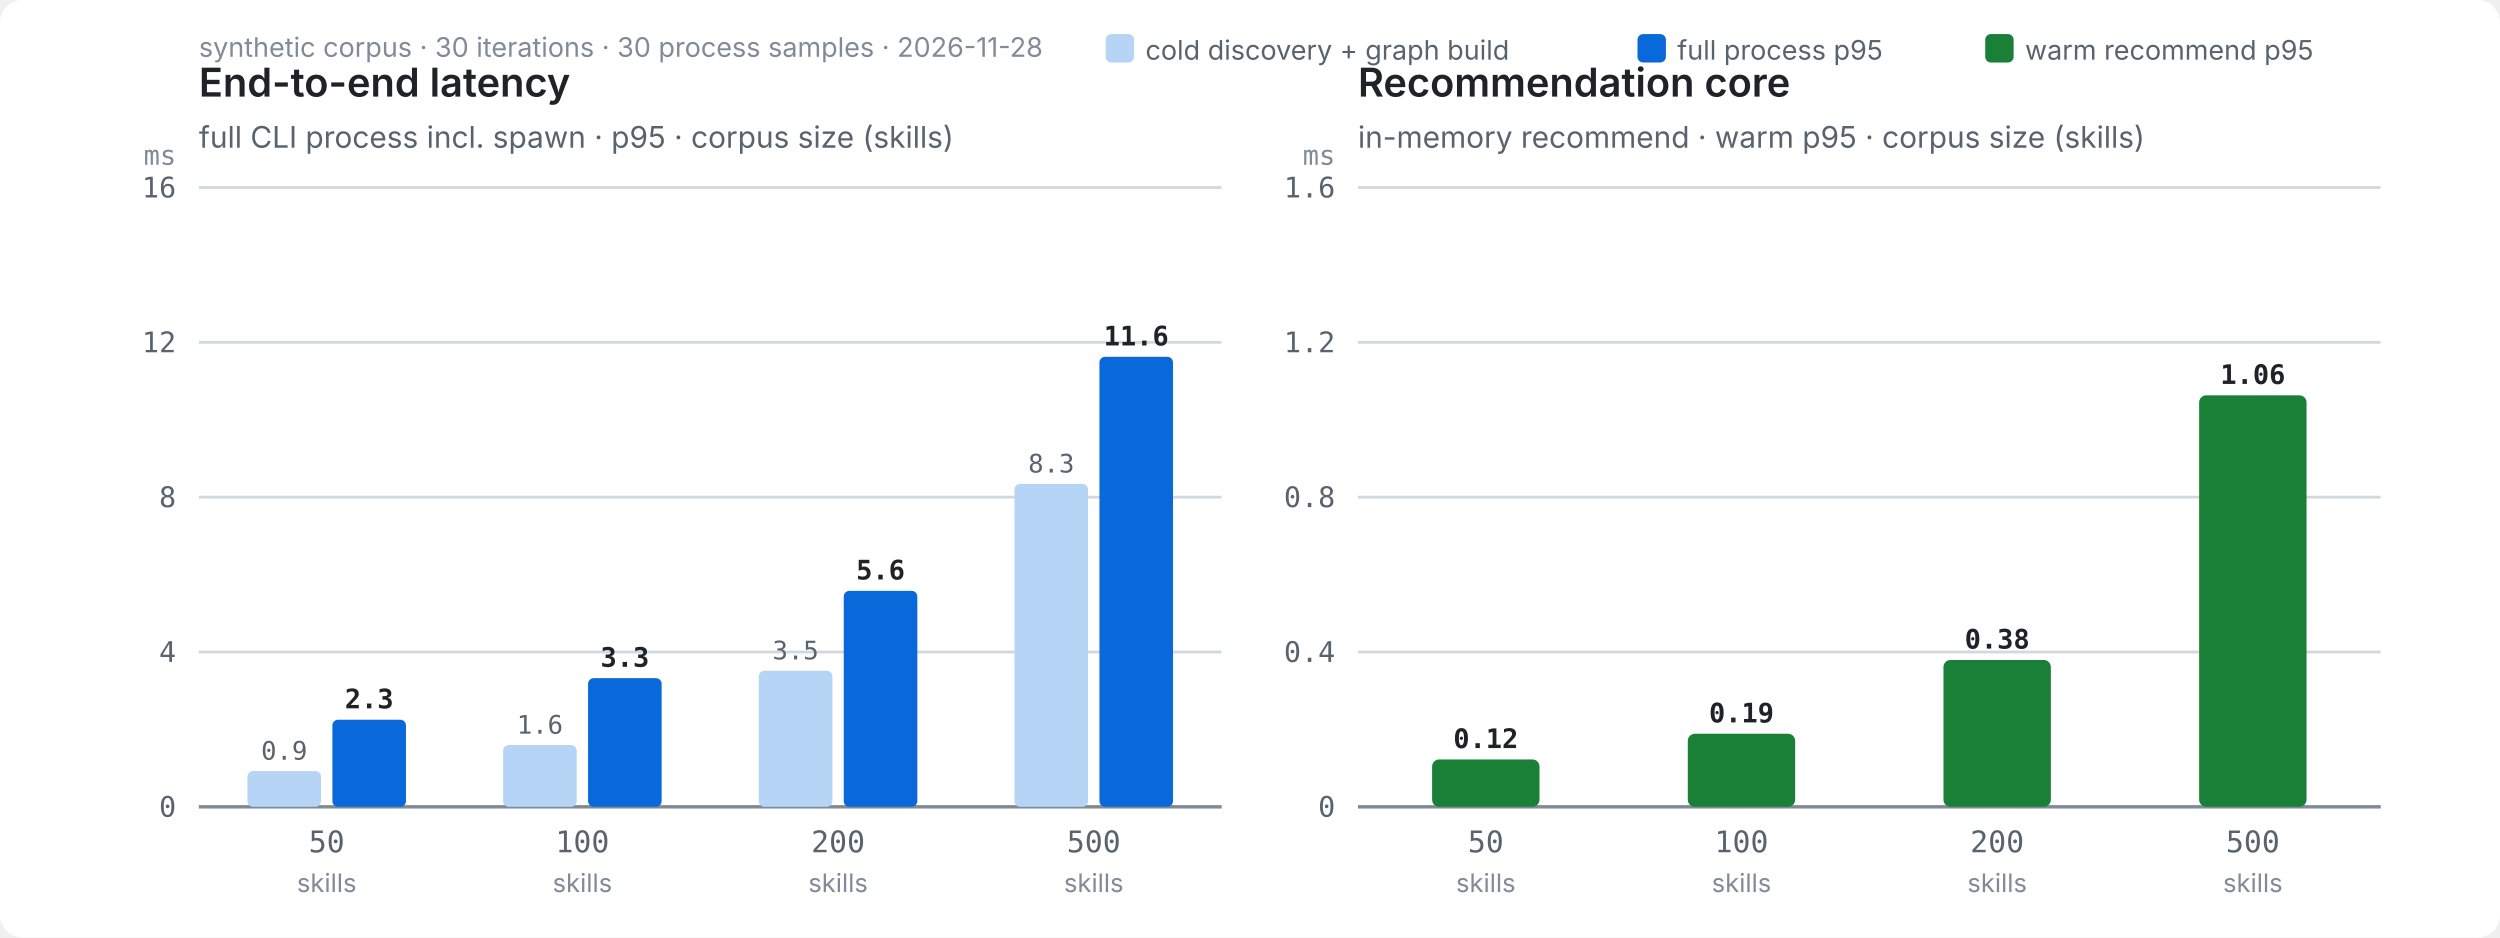
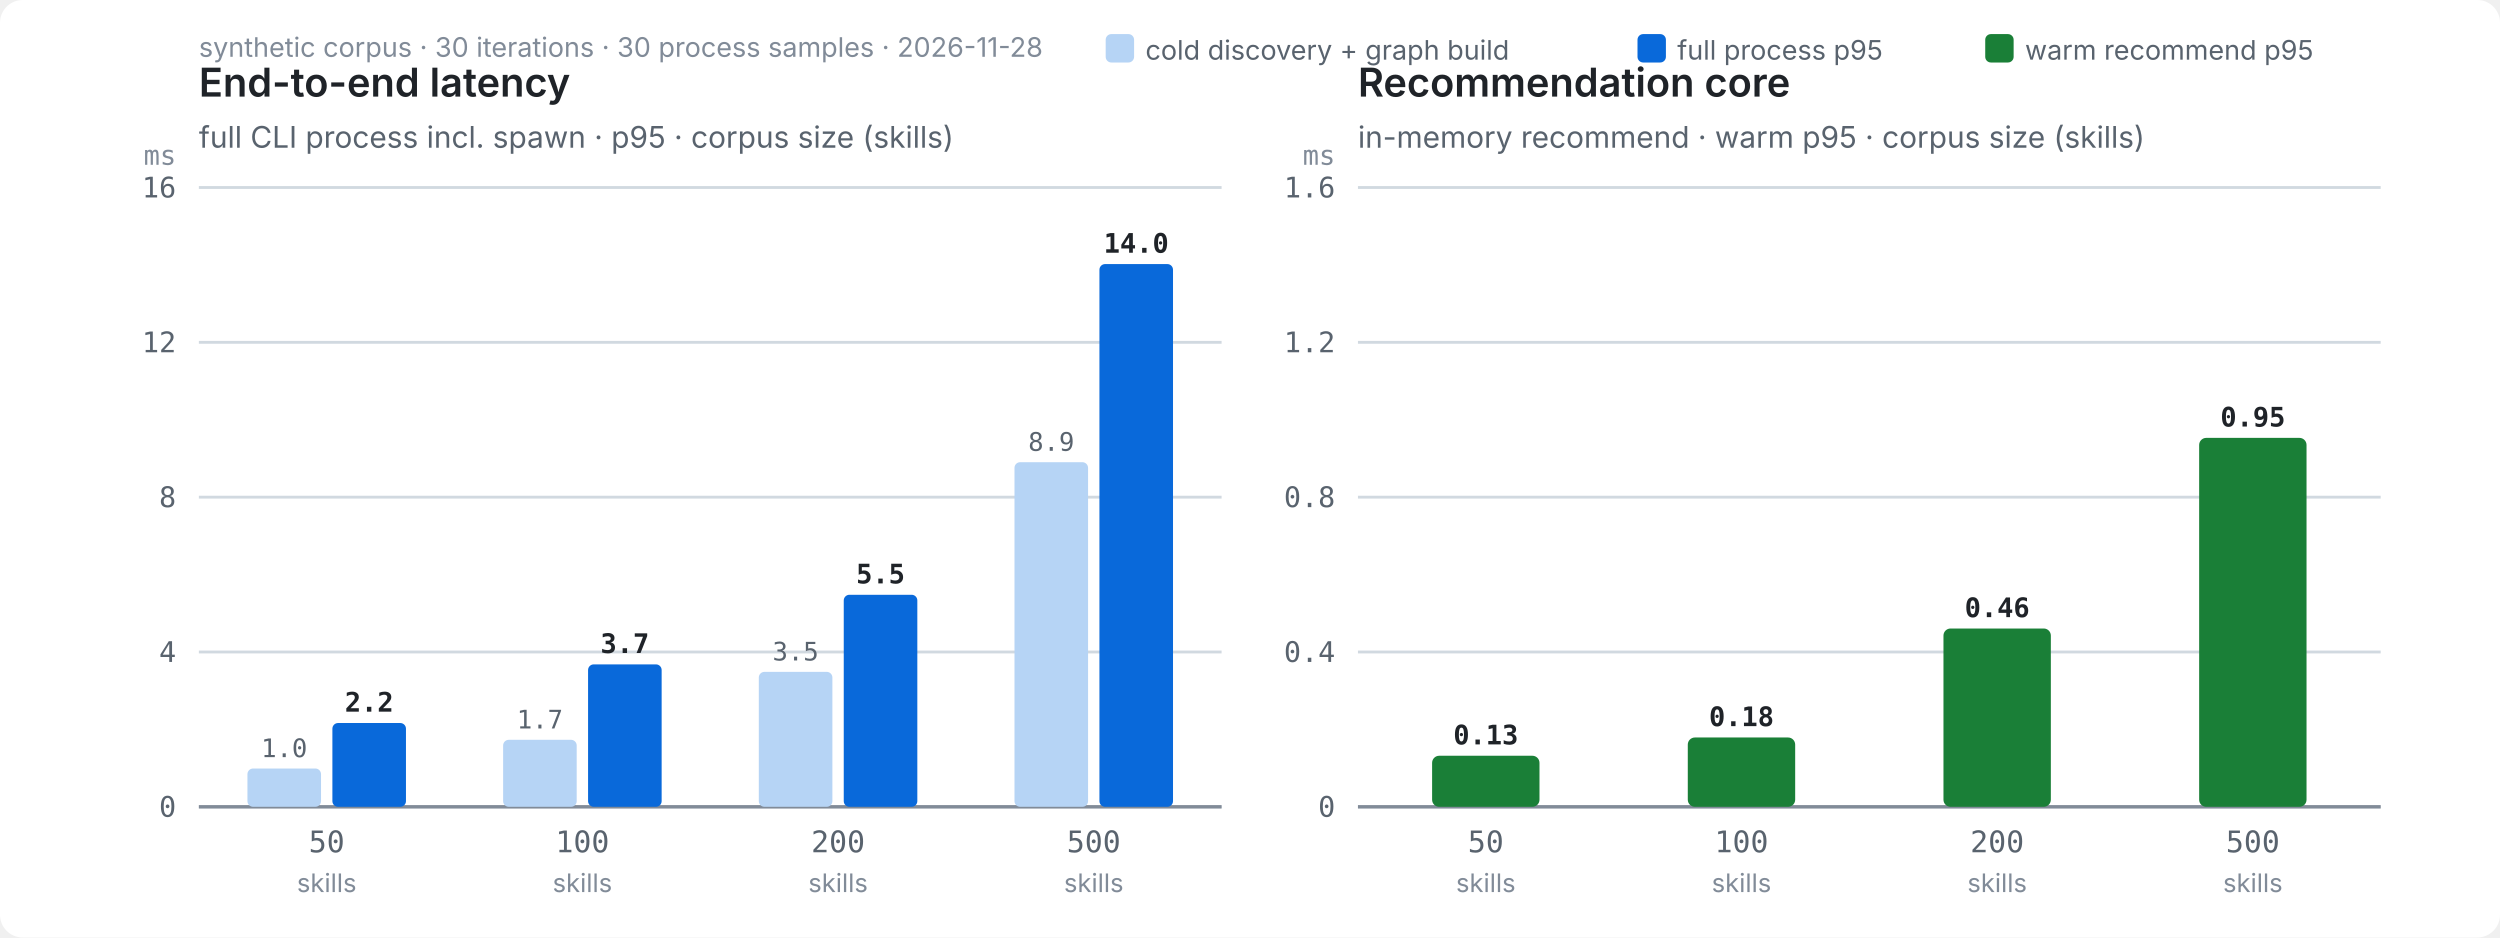
<svg xmlns="http://www.w3.org/2000/svg" width="880" height="330" viewBox="0 0 880 330" role="img" font-family="ui-sans-serif,system-ui,-apple-system,'Segoe UI',sans-serif">
  <rect width="880" height="330" fill="#ffffff" rx="8" />
  <g fill="#1f2328">
    <text x="70" y="20" font-size="9.5" fill="#818b98" text-anchor="start" font-family="ui-sans-serif,system-ui,-apple-system,'Segoe UI',sans-serif" opacity="1.0">synthetic corpus · 30 iterations · 30 process samples · 2026-11-28</text>
    <rect x="698.8" y="12" width="10" height="10" rx="2" fill="#1a7f37" opacity="1.0" />
    <text x="712.8" y="21" font-size="9.5" fill="#59636e" text-anchor="start" font-family="ui-sans-serif,system-ui,-apple-system,'Segoe UI',sans-serif" opacity="1.0">warm recommend p95</text>
    <rect x="576.4" y="12" width="10" height="10" rx="2" fill="#0969da" opacity="1.0" />
    <text x="590.4" y="21" font-size="9.5" fill="#59636e" text-anchor="start" font-family="ui-sans-serif,system-ui,-apple-system,'Segoe UI',sans-serif" opacity="1.0">full process p95</text>
    <rect x="389.2" y="12" width="10" height="10" rx="2" fill="#b6d4f5" opacity="1.0" />
    <text x="403.2" y="21" font-size="9.5" fill="#59636e" text-anchor="start" font-family="ui-sans-serif,system-ui,-apple-system,'Segoe UI',sans-serif" opacity="1.0">cold discovery + graph build</text>
    <text x="70" y="34" font-size="14" fill="#1f2328" text-anchor="start" font-family="ui-sans-serif,system-ui,-apple-system,'Segoe UI',sans-serif" opacity="1.0" font-weight="600">End-to-end latency</text>
    <text x="70" y="52" font-size="10.5" fill="#59636e" text-anchor="start" font-family="ui-sans-serif,system-ui,-apple-system,'Segoe UI',sans-serif" opacity="1.0">full CLI process incl. spawn · p95 · corpus size (skills)</text>
    <line x1="70" y1="284.0" x2="430" y2="284.0" stroke="#d1d9e0" stroke-width="1" opacity="1.0" />
    <text x="62" y="287.5" font-size="10" fill="#59636e" text-anchor="end" font-family="ui-monospace,'SF Mono',Menlo,Consolas,monospace" opacity="1.0">0</text>
    <line x1="70" y1="229.5" x2="430" y2="229.5" stroke="#d1d9e0" stroke-width="1" opacity="1.0" />
    <text x="62" y="233.0" font-size="10" fill="#59636e" text-anchor="end" font-family="ui-monospace,'SF Mono',Menlo,Consolas,monospace" opacity="1.0">4</text>
    <line x1="70" y1="175.0" x2="430" y2="175.0" stroke="#d1d9e0" stroke-width="1" opacity="1.0" />
    <text x="62" y="178.5" font-size="10" fill="#59636e" text-anchor="end" font-family="ui-monospace,'SF Mono',Menlo,Consolas,monospace" opacity="1.0">8</text>
    <line x1="70" y1="120.5" x2="430" y2="120.5" stroke="#d1d9e0" stroke-width="1" opacity="1.0" />
    <text x="62" y="124.0" font-size="10" fill="#59636e" text-anchor="end" font-family="ui-monospace,'SF Mono',Menlo,Consolas,monospace" opacity="1.0">12</text>
    <line x1="70" y1="66.0" x2="430" y2="66.0" stroke="#d1d9e0" stroke-width="1" opacity="1.0" />
    <text x="62" y="69.5" font-size="10" fill="#59636e" text-anchor="end" font-family="ui-monospace,'SF Mono',Menlo,Consolas,monospace" opacity="1.0">16</text>
    <text x="62" y="58" font-size="9.5" fill="#818b98" text-anchor="end" font-family="ui-monospace,'SF Mono',Menlo,Consolas,monospace" opacity="1.0">ms</text>
    <line x1="70" y1="284" x2="430" y2="284" stroke="#818b98" stroke-width="1.2" opacity="1.0" />
-     <rect x="87.1" y="271.417" width="25.9" height="12.583" rx="2" fill="#b6d4f5" opacity="1.0" />
-     <rect x="117.0" y="253.343" width="25.9" height="30.657" rx="2" fill="#0969da" opacity="1.0" />
-     <text x="100.05" y="267.417" font-size="9" fill="#59636e" text-anchor="middle" font-family="ui-monospace,'SF Mono',Menlo,Consolas,monospace" opacity="1.0">0.9</text>
-     <text x="129.95" y="249.343" font-size="9.5" fill="#1f2328" text-anchor="middle" font-family="ui-monospace,'SF Mono',Menlo,Consolas,monospace" opacity="1.0" font-weight="600">2.3</text>
+     <rect x="87.1" y="270.512" width="25.9" height="13.488" rx="2" fill="#b6d4f5" opacity="1.0" />
+     <rect x="117.0" y="254.502" width="25.9" height="29.498" rx="2" fill="#0969da" opacity="1.0" />
+     <text x="100.05" y="266.512" font-size="9" fill="#59636e" text-anchor="middle" font-family="ui-monospace,'SF Mono',Menlo,Consolas,monospace" opacity="1.0">1.0</text>
+     <text x="129.95" y="250.502" font-size="9.5" fill="#1f2328" text-anchor="middle" font-family="ui-monospace,'SF Mono',Menlo,Consolas,monospace" opacity="1.0" font-weight="600">2.2</text>
    <text x="115.0" y="300" font-size="10.5" fill="#59636e" text-anchor="middle" font-family="ui-monospace,'SF Mono',Menlo,Consolas,monospace" opacity="1.0">50</text>
    <text x="115.0" y="314" font-size="9" fill="#818b98" text-anchor="middle" font-family="ui-sans-serif,system-ui,-apple-system,'Segoe UI',sans-serif" opacity="1.0">skills</text>
-     <rect x="177.1" y="262.251" width="25.9" height="21.749" rx="2" fill="#b6d4f5" opacity="1.0" />
-     <rect x="207.0" y="238.713" width="25.9" height="45.287" rx="2" fill="#0969da" opacity="1.0" />
-     <text x="190.05" y="258.251" font-size="9" fill="#59636e" text-anchor="middle" font-family="ui-monospace,'SF Mono',Menlo,Consolas,monospace" opacity="1.0">1.6</text>
-     <text x="219.95" y="234.713" font-size="9.5" fill="#1f2328" text-anchor="middle" font-family="ui-monospace,'SF Mono',Menlo,Consolas,monospace" opacity="1.0" font-weight="600">3.3</text>
+     <rect x="177.1" y="260.41" width="25.9" height="23.59" rx="2" fill="#b6d4f5" opacity="1.0" />
+     <rect x="207.0" y="233.86" width="25.9" height="50.14" rx="2" fill="#0969da" opacity="1.0" />
+     <text x="190.05" y="256.41" font-size="9" fill="#59636e" text-anchor="middle" font-family="ui-monospace,'SF Mono',Menlo,Consolas,monospace" opacity="1.0">1.7</text>
+     <text x="219.95" y="229.86" font-size="9.5" fill="#1f2328" text-anchor="middle" font-family="ui-monospace,'SF Mono',Menlo,Consolas,monospace" opacity="1.0" font-weight="600">3.7</text>
    <text x="205.0" y="300" font-size="10.5" fill="#59636e" text-anchor="middle" font-family="ui-monospace,'SF Mono',Menlo,Consolas,monospace" opacity="1.0">100</text>
    <text x="205.0" y="314" font-size="9" fill="#818b98" text-anchor="middle" font-family="ui-sans-serif,system-ui,-apple-system,'Segoe UI',sans-serif" opacity="1.0">skills</text>
-     <rect x="267.1" y="236.102" width="25.9" height="47.898" rx="2" fill="#b6d4f5" opacity="1.0" />
-     <rect x="297.0" y="207.978" width="25.9" height="76.022" rx="2" fill="#0969da" opacity="1.0" />
-     <text x="280.05" y="232.102" font-size="9" fill="#59636e" text-anchor="middle" font-family="ui-monospace,'SF Mono',Menlo,Consolas,monospace" opacity="1.0">3.5</text>
-     <text x="309.95" y="203.978" font-size="9.5" fill="#1f2328" text-anchor="middle" font-family="ui-monospace,'SF Mono',Menlo,Consolas,monospace" opacity="1.0" font-weight="600">5.6</text>
+     <rect x="267.1" y="236.49" width="25.9" height="47.51" rx="2" fill="#b6d4f5" opacity="1.0" />
+     <rect x="297.0" y="209.359" width="25.9" height="74.641" rx="2" fill="#0969da" opacity="1.0" />
+     <text x="280.05" y="232.49" font-size="9" fill="#59636e" text-anchor="middle" font-family="ui-monospace,'SF Mono',Menlo,Consolas,monospace" opacity="1.0">3.5</text>
+     <text x="309.95" y="205.359" font-size="9.5" fill="#1f2328" text-anchor="middle" font-family="ui-monospace,'SF Mono',Menlo,Consolas,monospace" opacity="1.0" font-weight="600">5.5</text>
    <text x="295.0" y="300" font-size="10.5" fill="#59636e" text-anchor="middle" font-family="ui-monospace,'SF Mono',Menlo,Consolas,monospace" opacity="1.0">200</text>
    <text x="295.0" y="314" font-size="9" fill="#818b98" text-anchor="middle" font-family="ui-sans-serif,system-ui,-apple-system,'Segoe UI',sans-serif" opacity="1.0">skills</text>
-     <rect x="357.1" y="170.336" width="25.9" height="113.664" rx="2" fill="#b6d4f5" opacity="1.0" />
-     <rect x="387.0" y="125.597" width="25.9" height="158.403" rx="2" fill="#0969da" opacity="1.0" />
-     <text x="370.05" y="166.336" font-size="9" fill="#59636e" text-anchor="middle" font-family="ui-monospace,'SF Mono',Menlo,Consolas,monospace" opacity="1.0">8.3</text>
-     <text x="399.95" y="121.597" font-size="9.5" fill="#1f2328" text-anchor="middle" font-family="ui-monospace,'SF Mono',Menlo,Consolas,monospace" opacity="1.0" font-weight="600">11.6</text>
+     <rect x="357.1" y="162.692" width="25.9" height="121.308" rx="2" fill="#b6d4f5" opacity="1.0" />
+     <rect x="387.0" y="92.951" width="25.9" height="191.049" rx="2" fill="#0969da" opacity="1.0" />
+     <text x="370.05" y="158.692" font-size="9" fill="#59636e" text-anchor="middle" font-family="ui-monospace,'SF Mono',Menlo,Consolas,monospace" opacity="1.0">8.9</text>
+     <text x="399.95" y="88.951" font-size="9.5" fill="#1f2328" text-anchor="middle" font-family="ui-monospace,'SF Mono',Menlo,Consolas,monospace" opacity="1.0" font-weight="600">14.0</text>
    <text x="385.0" y="300" font-size="10.5" fill="#59636e" text-anchor="middle" font-family="ui-monospace,'SF Mono',Menlo,Consolas,monospace" opacity="1.0">500</text>
    <text x="385.0" y="314" font-size="9" fill="#818b98" text-anchor="middle" font-family="ui-sans-serif,system-ui,-apple-system,'Segoe UI',sans-serif" opacity="1.0">skills</text>
    <text x="478" y="34" font-size="14" fill="#1f2328" text-anchor="start" font-family="ui-sans-serif,system-ui,-apple-system,'Segoe UI',sans-serif" opacity="1.0" font-weight="600">Recommendation core</text>
    <text x="478" y="52" font-size="10.5" fill="#59636e" text-anchor="start" font-family="ui-sans-serif,system-ui,-apple-system,'Segoe UI',sans-serif" opacity="1.0">in-memory recommend · warm p95 · corpus size (skills)</text>
    <line x1="478" y1="284.0" x2="838" y2="284.0" stroke="#d1d9e0" stroke-width="1" opacity="1.0" />
    <text x="470" y="287.5" font-size="10" fill="#59636e" text-anchor="end" font-family="ui-monospace,'SF Mono',Menlo,Consolas,monospace" opacity="1.0">0</text>
    <line x1="478" y1="229.5" x2="838" y2="229.5" stroke="#d1d9e0" stroke-width="1" opacity="1.0" />
    <text x="470" y="233.0" font-size="10" fill="#59636e" text-anchor="end" font-family="ui-monospace,'SF Mono',Menlo,Consolas,monospace" opacity="1.0">0.4</text>
    <line x1="478" y1="175.0" x2="838" y2="175.0" stroke="#d1d9e0" stroke-width="1" opacity="1.0" />
    <text x="470" y="178.5" font-size="10" fill="#59636e" text-anchor="end" font-family="ui-monospace,'SF Mono',Menlo,Consolas,monospace" opacity="1.0">0.8</text>
    <line x1="478" y1="120.5" x2="838" y2="120.5" stroke="#d1d9e0" stroke-width="1" opacity="1.0" />
    <text x="470" y="124" font-size="10" fill="#59636e" text-anchor="end" font-family="ui-monospace,'SF Mono',Menlo,Consolas,monospace" opacity="1.0">1.2</text>
    <line x1="478" y1="66.0" x2="838" y2="66.0" stroke="#d1d9e0" stroke-width="1" opacity="1.0" />
    <text x="470" y="69.5" font-size="10" fill="#59636e" text-anchor="end" font-family="ui-monospace,'SF Mono',Menlo,Consolas,monospace" opacity="1.0">1.6</text>
    <text x="470" y="58" font-size="9.5" fill="#818b98" text-anchor="end" font-family="ui-monospace,'SF Mono',Menlo,Consolas,monospace" opacity="1.0">ms</text>
    <line x1="478" y1="284" x2="838" y2="284" stroke="#818b98" stroke-width="1.2" opacity="1.0" />
-     <rect x="504.1" y="267.323" width="37.8" height="16.677" rx="2.5" fill="#1a7f37" opacity="1.0" />
-     <text x="523.0" y="263.323" font-size="9.5" fill="#1f2328" text-anchor="middle" font-family="ui-monospace,'SF Mono',Menlo,Consolas,monospace" opacity="1.0" font-weight="600">0.12</text>
+     <rect x="504.1" y="266.026" width="37.8" height="17.974" rx="2.5" fill="#1a7f37" opacity="1.0" />
+     <text x="523.0" y="262.026" font-size="9.5" fill="#1f2328" text-anchor="middle" font-family="ui-monospace,'SF Mono',Menlo,Consolas,monospace" opacity="1.0" font-weight="600">0.13</text>
    <text x="523.0" y="300" font-size="10.5" fill="#59636e" text-anchor="middle" font-family="ui-monospace,'SF Mono',Menlo,Consolas,monospace" opacity="1.0">50</text>
    <text x="523.0" y="314" font-size="9" fill="#818b98" text-anchor="middle" font-family="ui-sans-serif,system-ui,-apple-system,'Segoe UI',sans-serif" opacity="1.0">skills</text>
-     <rect x="594.1" y="258.286" width="37.8" height="25.714" rx="2.5" fill="#1a7f37" opacity="1.0" />
-     <text x="613.0" y="254.286" font-size="9.5" fill="#1f2328" text-anchor="middle" font-family="ui-monospace,'SF Mono',Menlo,Consolas,monospace" opacity="1.0" font-weight="600">0.19</text>
+     <rect x="594.1" y="259.597" width="37.8" height="24.403" rx="2.5" fill="#1a7f37" opacity="1.0" />
+     <text x="613.0" y="255.597" font-size="9.5" fill="#1f2328" text-anchor="middle" font-family="ui-monospace,'SF Mono',Menlo,Consolas,monospace" opacity="1.0" font-weight="600">0.18</text>
    <text x="613.0" y="300" font-size="10.5" fill="#59636e" text-anchor="middle" font-family="ui-monospace,'SF Mono',Menlo,Consolas,monospace" opacity="1.0">100</text>
    <text x="613.0" y="314" font-size="9" fill="#818b98" text-anchor="middle" font-family="ui-sans-serif,system-ui,-apple-system,'Segoe UI',sans-serif" opacity="1.0">skills</text>
-     <rect x="684.1" y="232.311" width="37.8" height="51.689" rx="2.5" fill="#1a7f37" opacity="1.0" />
-     <text x="703.0" y="228.311" font-size="9.5" fill="#1f2328" text-anchor="middle" font-family="ui-monospace,'SF Mono',Menlo,Consolas,monospace" opacity="1.0" font-weight="600">0.38</text>
+     <rect x="684.1" y="221.232" width="37.8" height="62.768" rx="2.5" fill="#1a7f37" opacity="1.0" />
+     <text x="703.0" y="217.232" font-size="9.5" fill="#1f2328" text-anchor="middle" font-family="ui-monospace,'SF Mono',Menlo,Consolas,monospace" opacity="1.0" font-weight="600">0.46</text>
    <text x="703.0" y="300" font-size="10.5" fill="#59636e" text-anchor="middle" font-family="ui-monospace,'SF Mono',Menlo,Consolas,monospace" opacity="1.0">200</text>
    <text x="703.0" y="314" font-size="9" fill="#818b98" text-anchor="middle" font-family="ui-sans-serif,system-ui,-apple-system,'Segoe UI',sans-serif" opacity="1.0">skills</text>
-     <rect x="774.1" y="139.156" width="37.8" height="144.844" rx="2.5" fill="#1a7f37" opacity="1.0" />
-     <text x="793.0" y="135.156" font-size="9.5" fill="#1f2328" text-anchor="middle" font-family="ui-monospace,'SF Mono',Menlo,Consolas,monospace" opacity="1.0" font-weight="600">1.06</text>
+     <rect x="774.1" y="154.134" width="37.8" height="129.866" rx="2.5" fill="#1a7f37" opacity="1.0" />
+     <text x="793.0" y="150.134" font-size="9.5" fill="#1f2328" text-anchor="middle" font-family="ui-monospace,'SF Mono',Menlo,Consolas,monospace" opacity="1.0" font-weight="600">0.95</text>
    <text x="793.0" y="300" font-size="10.5" fill="#59636e" text-anchor="middle" font-family="ui-monospace,'SF Mono',Menlo,Consolas,monospace" opacity="1.0">500</text>
    <text x="793.0" y="314" font-size="9" fill="#818b98" text-anchor="middle" font-family="ui-sans-serif,system-ui,-apple-system,'Segoe UI',sans-serif" opacity="1.0">skills</text>
  </g>
</svg>
